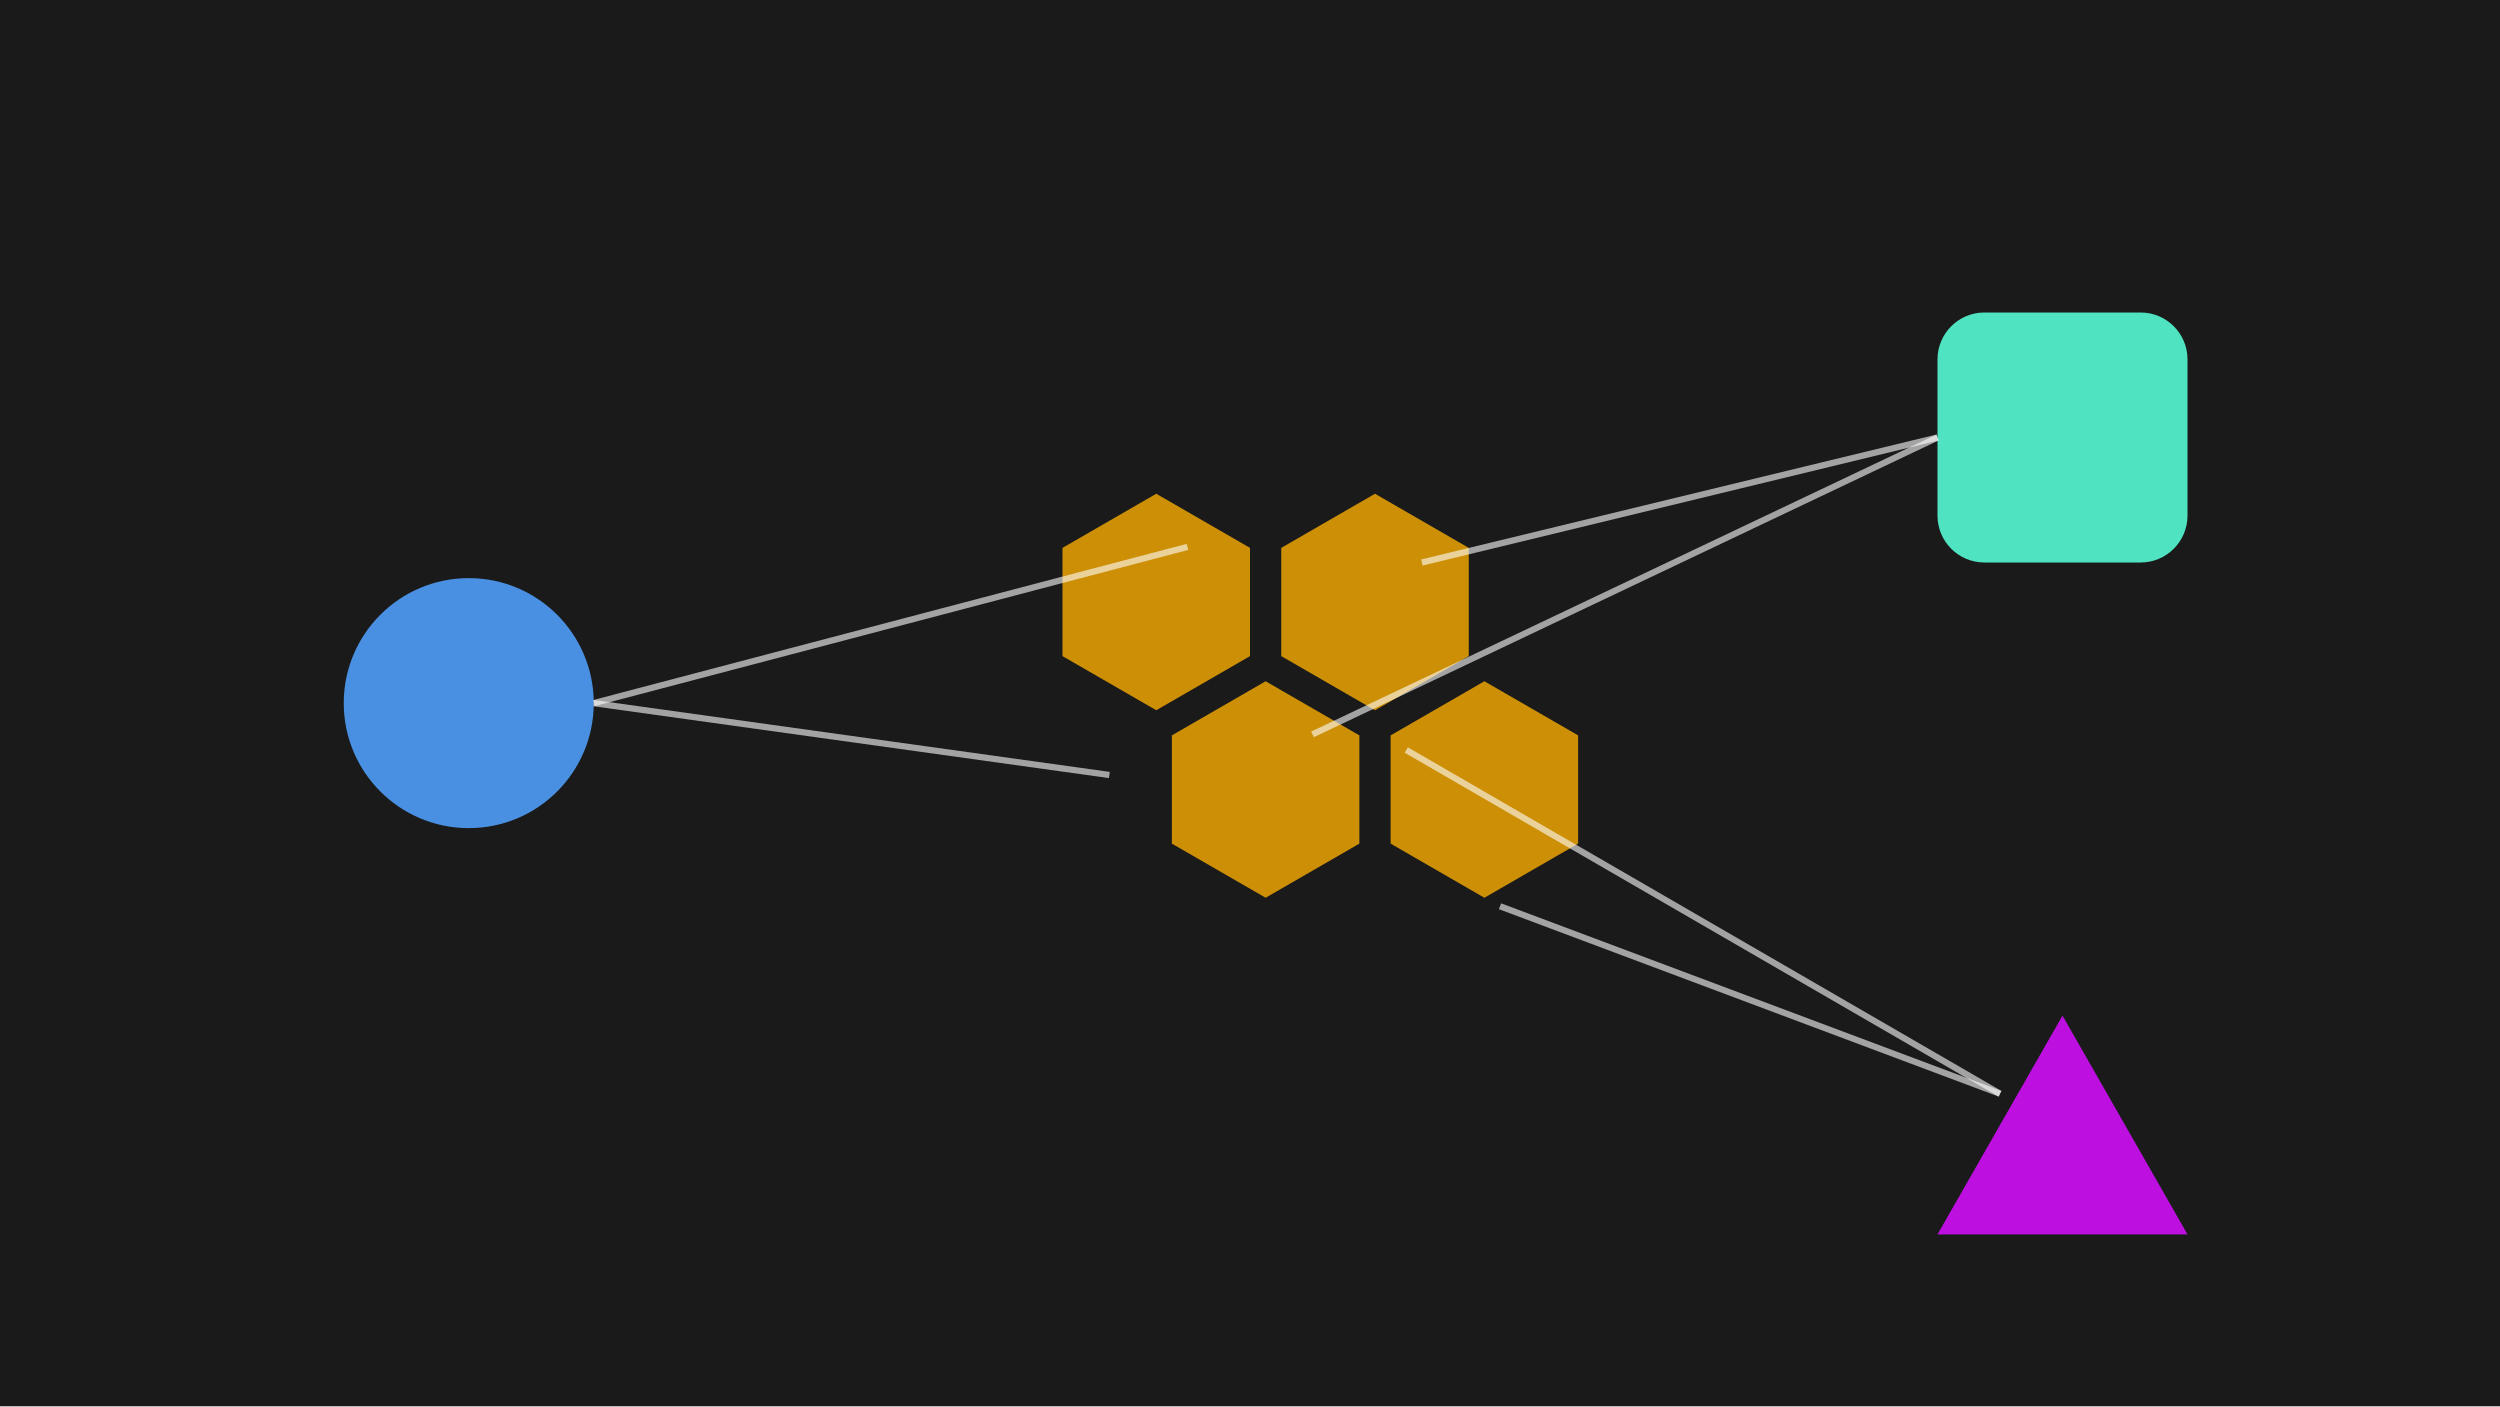
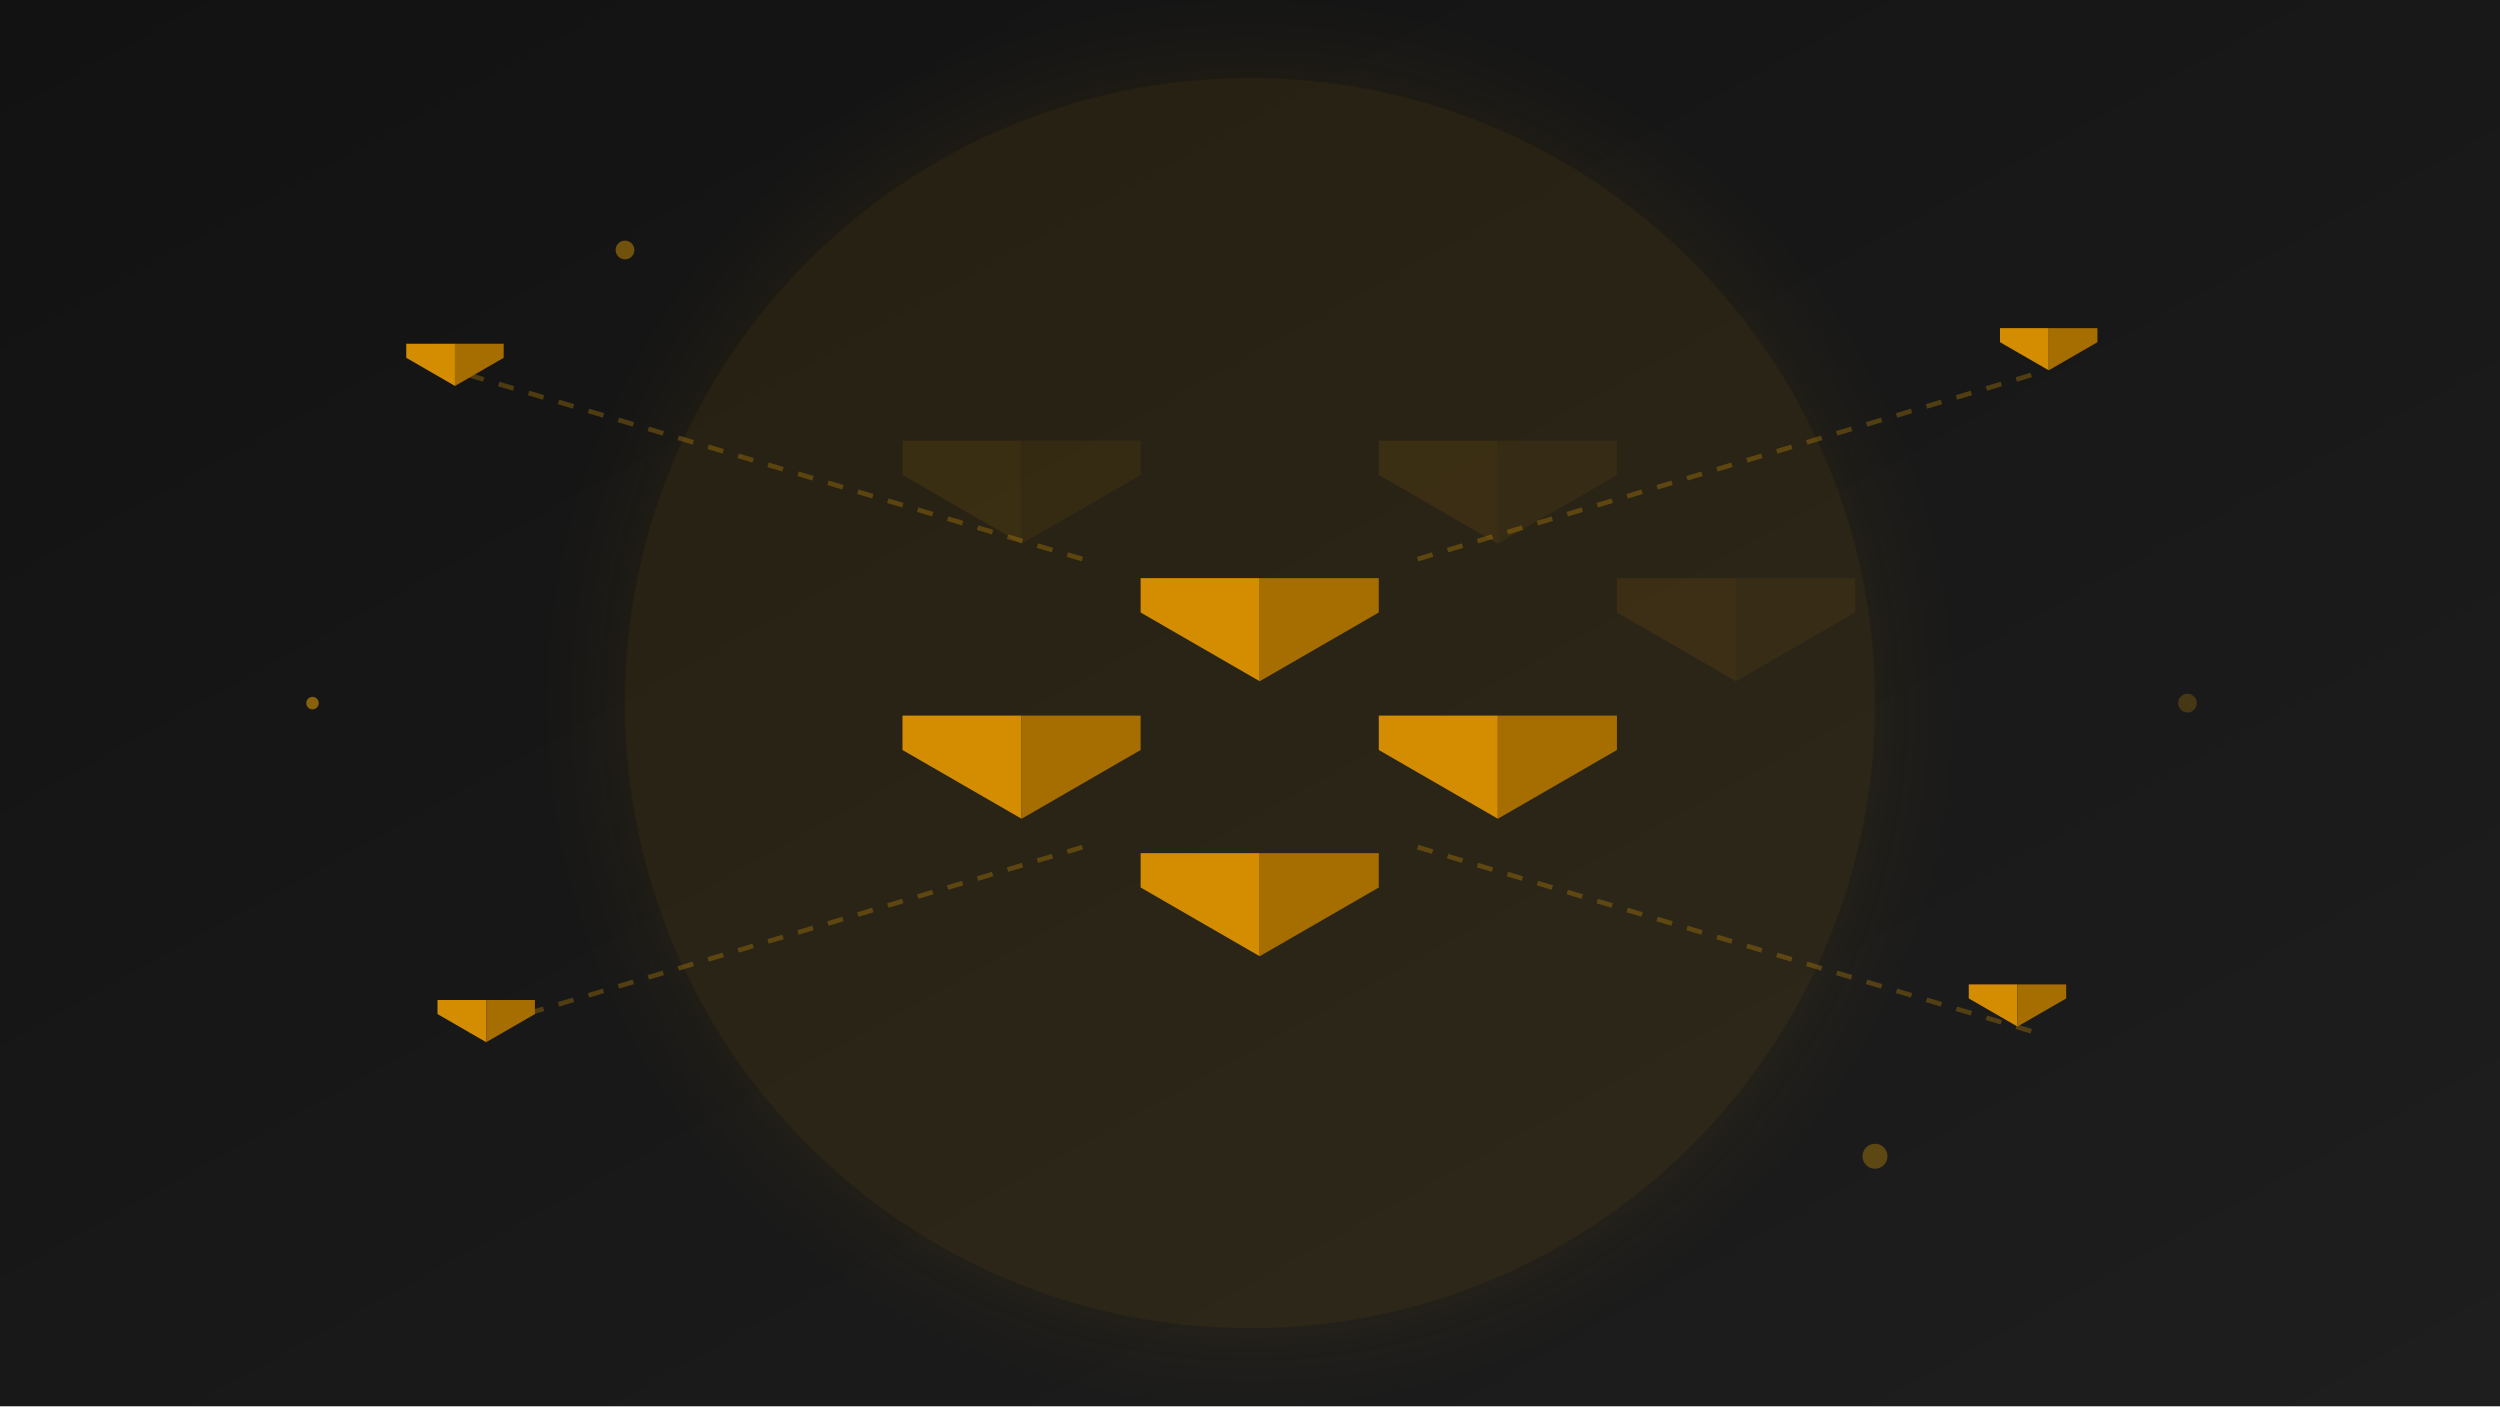
- <svg xmlns="http://www.w3.org/2000/svg" width="800" height="450" viewBox="0 0 800 450" fill="none">
-   <rect width="800" height="450" fill="#1A1A1A" />
+ <svg xmlns="http://www.w3.org/2000/svg" width="800" height="450" viewBox="0 0 800 450">
  <defs>
-     <g id="package-hexagon">
-       <path d="M30 0 L60 17.32 L60 51.96 L30 69.28 L0 51.96 L0 17.32 Z" fill="#F9AD00" />
-     </g>
+     <linearGradient id="bg" x1="0%" y1="0%" x2="100%" y2="100%">
+       <stop offset="0%" style="stop-color:#121212;stop-opacity:1" />
+       <stop offset="100%" style="stop-color:#1e1e1e;stop-opacity:1" />
+     </linearGradient>
+     <filter id="glow" x="-50%" y="-50%" width="200%" height="200%">
+       <feGaussianBlur stdDeviation="15" result="blur" />
+       <feComposite in="SourceGraphic" in2="blur" operator="over" />
+     </filter>
+     <symbol id="cube">
+       <path d="M0 -15 L17.32 -25 L34.64 -15 L17.32 -5 Z" fill="#f9ad00" />
+       <path d="M0 -15 L17.32 -5 L17.32 15 L0 5 Z" fill="#d48c00" />
+       <path d="M17.32 -5 L34.64 -15 L34.64 5 L17.32 15 Z" fill="#a66d00" />
+     </symbol>
  </defs>
-   <g transform="translate(340, 158)">
-     <use href="#package-hexagon" x="0" y="0" opacity="0.8" />
-     <use href="#package-hexagon" x="70" y="0" opacity="0.8" />
-     <use href="#package-hexagon" x="35" y="60" opacity="0.8" />
-     <use href="#package-hexagon" x="105" y="60" opacity="0.8" />
+   <rect width="800" height="450" fill="url(#bg)" />
+   <circle cx="400" cy="225" r="200" fill="#f9ad00" opacity="0.08" filter="url(#glow)" />
+   <g transform="translate(365, 185) scale(2.2)">
+     <use href="#cube" x="0" y="40" />
+     <use href="#cube" x="34.64" y="20" />
+     <use href="#cube" x="-34.64" y="20" />
+     <use href="#cube" x="0" y="0" />
+     <use href="#cube" x="34.64" y="-20" opacity="0.1" />
+     <use href="#cube" x="-34.64" y="-20" opacity="0.1" />
+     <use href="#cube" x="69.28" y="0" opacity="0.1" />
  </g>
-   <circle cx="150" cy="225" r="40" fill="#4A90E2" />
-   <rect x="620" y="100" width="80" height="80" rx="15" fill="#50E3C2" />
-   <path d="M660 325 L700 395 L620 395 Z" fill="#BD10E0" />
-   <line x1="190" y1="225" x2="355" y2="248" stroke="#FFFFFF" stroke-width="2" stroke-opacity="0.6" />
-   <line x1="190" y1="225" x2="380" y2="175" stroke="#FFFFFF" stroke-width="2" stroke-opacity="0.6" />
-   <line x1="620" y1="140" x2="455" y2="180" stroke="#FFFFFF" stroke-width="2" stroke-opacity="0.6" />
-   <line x1="620" y1="140" x2="420" y2="235" stroke="#FFFFFF" stroke-width="2" stroke-opacity="0.6" />
-   <line x1="640" y1="350" x2="450" y2="240" stroke="#FFFFFF" stroke-width="2" stroke-opacity="0.6" />
-   <line x1="640" y1="350" x2="480" y2="290" stroke="#FFFFFF" stroke-width="2" stroke-opacity="0.6" />
+   <g stroke="#f9ad00" stroke-width="1.5" opacity="0.25">
+     <path d="M150 120 L350 180" stroke-dasharray="5 5" />
+     <path d="M650 120 L450 180" stroke-dasharray="5 5" />
+     <path d="M150 330 L350 270" stroke-dasharray="5 5" />
+     <path d="M650 330 L450 270" stroke-dasharray="5 5" />
+   </g>
+   <g transform="translate(130, 110) scale(0.9)">
+     <use href="#cube" />
+   </g>
+   <g transform="translate(640, 105) scale(0.9)">
+     <use href="#cube" />
+   </g>
+   <g transform="translate(140, 320) scale(0.9)">
+     <use href="#cube" />
+   </g>
+   <g transform="translate(630, 315) scale(0.9)">
+     <use href="#cube" />
+   </g>
+   <circle cx="200" cy="80" r="3" fill="#f9ad00" opacity="0.4" />
+   <circle cx="600" cy="370" r="4" fill="#f9ad00" opacity="0.3" />
+   <circle cx="100" cy="225" r="2" fill="#f9ad00" opacity="0.5" />
+   <circle cx="700" cy="225" r="3" fill="#f9ad00" opacity="0.2" />
</svg>
